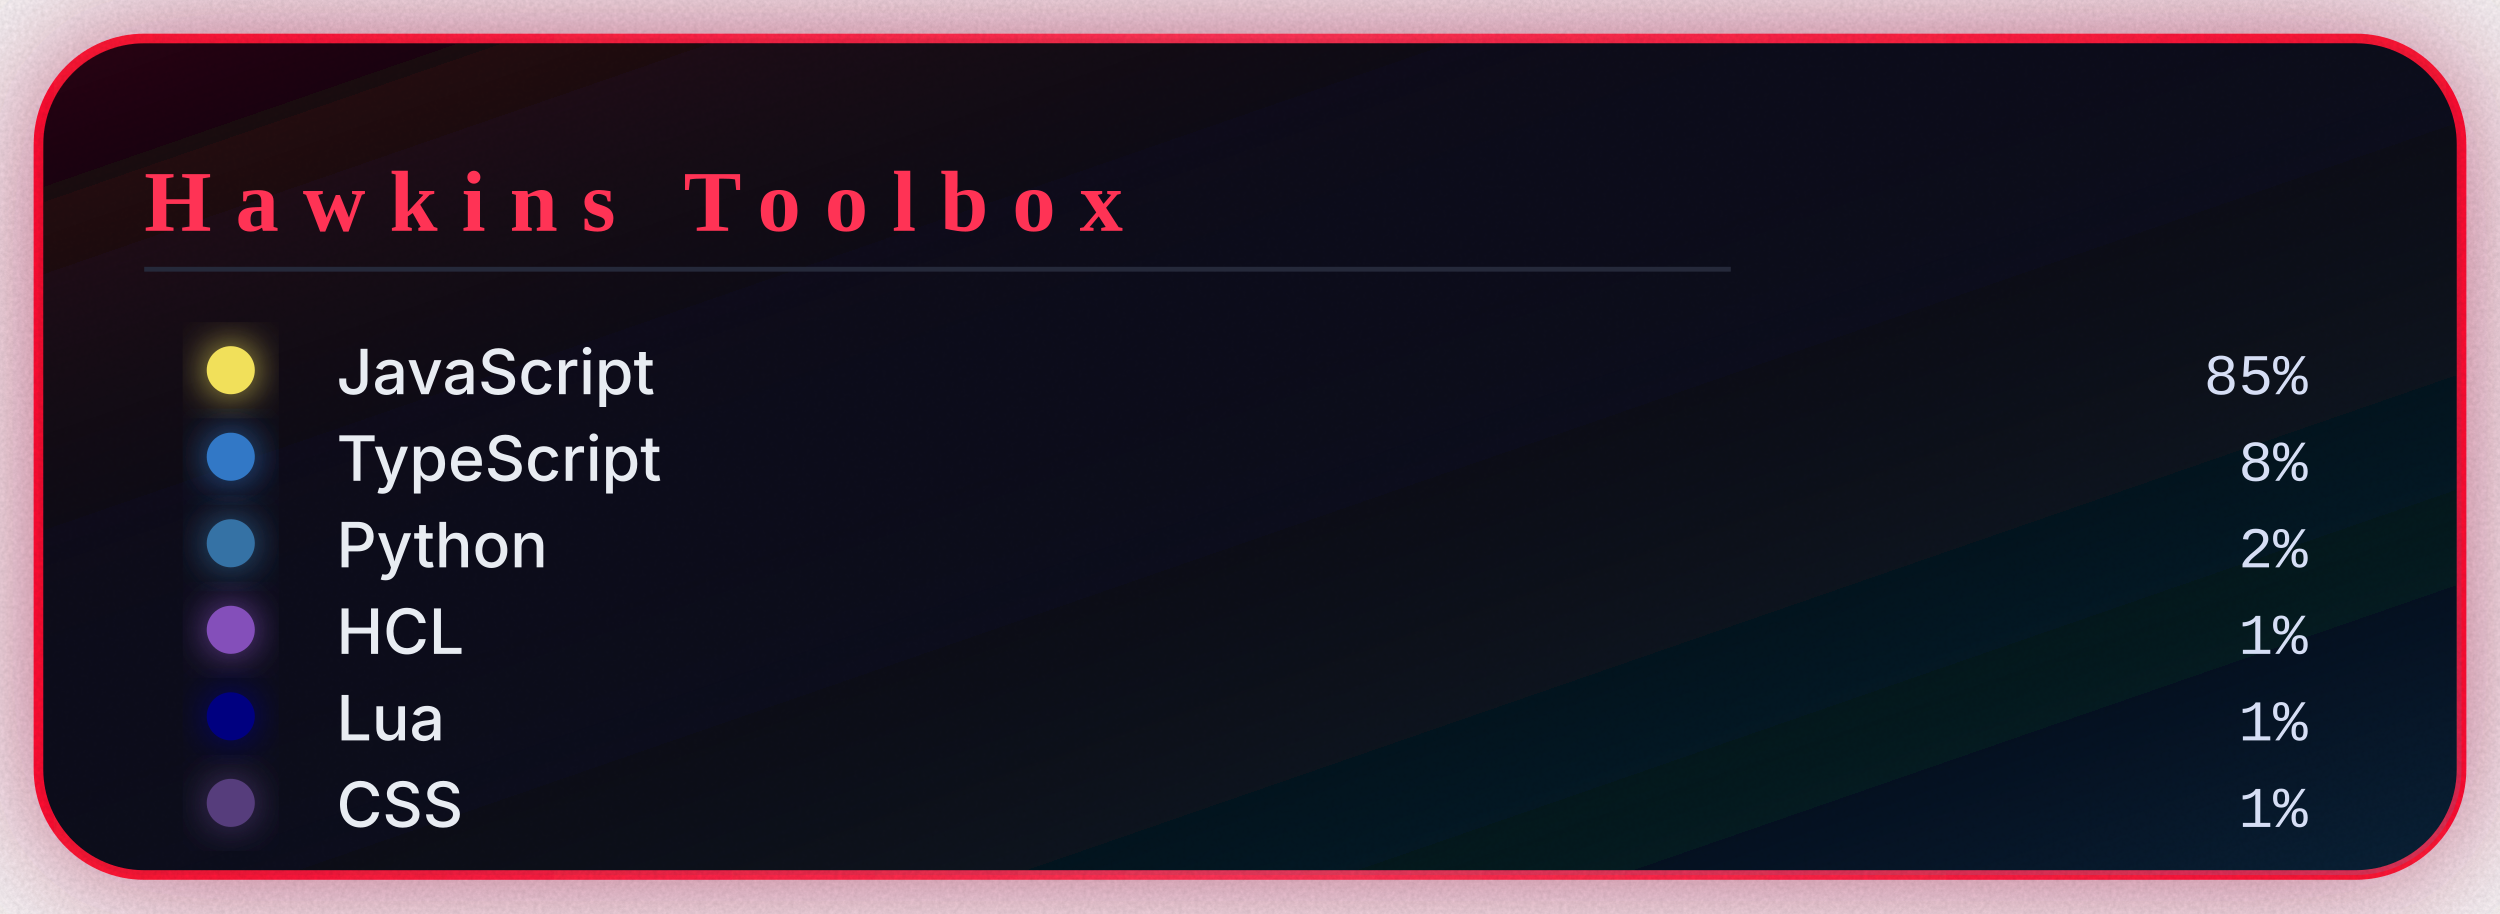
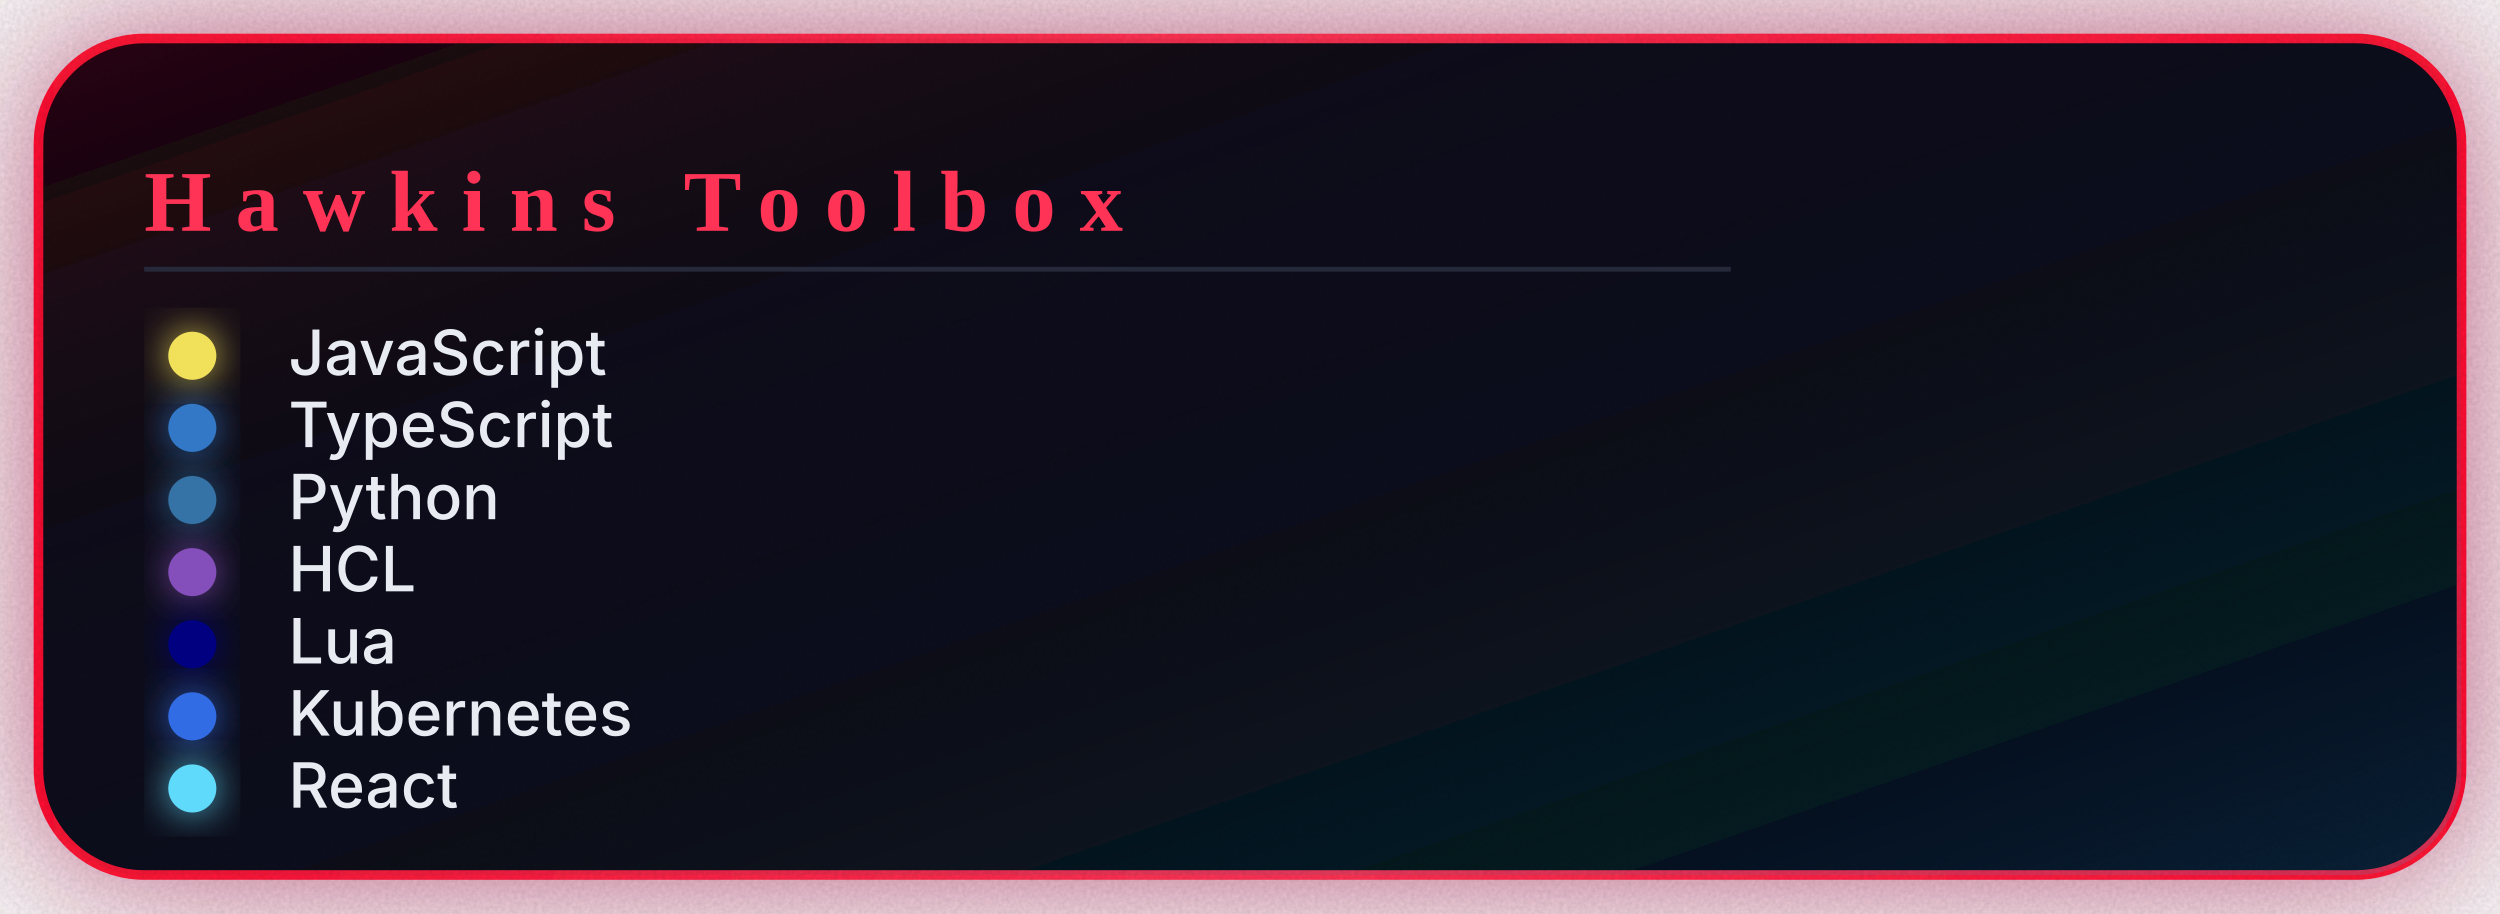
<svg xmlns="http://www.w3.org/2000/svg" width="520" height="190" viewBox="0 0 520 190">
  <defs>
    <linearGradient id="bgGradientToolbox" x1="0%" y1="0%" x2="100%" y2="100%">
      <stop offset="0%" stop-color="#05040a" />
      <stop offset="40%" stop-color="#0b0f1f" />
      <stop offset="100%" stop-color="#020309" />
    </linearGradient>
    <linearGradient id="borderGradientToolbox" x1="0%" y1="0%" x2="100%" y2="0%">
      <stop offset="0%" stop-color="#ff1133" />
      <stop offset="50%" stop-color="#ff3355" />
      <stop offset="100%" stop-color="#ff1133" />
    </linearGradient>
    <filter id="outerGlowToolbox" x="-40%" y="-40%" width="180%" height="180%">
      <feDropShadow dx="0" dy="0" stdDeviation="9" flood-color="#ff1133" flood-opacity="0.75" />
      <feDropShadow dx="0" dy="0" stdDeviation="18" flood-color="#a1003b" flood-opacity="0.75" />
    </filter>
    <linearGradient id="vignetteToolbox" x1="0%" y1="0%" x2="100%" y2="100%">
      <stop offset="0%" stop-color="#ff1133" stop-opacity="0.18" />
      <stop offset="40%" stop-color="#000000" stop-opacity="0" />
      <stop offset="100%" stop-color="#35c0ff" stop-opacity="0.18" />
    </linearGradient>
    <filter id="noiseToolbox">
      <feTurbulence type="fractalNoise" baseFrequency="1.2" numOctaves="3" stitchTiles="noStitch" />
-       <feColorMatrix type="matrix" values="0 0 0 0 0                   0 0 0 0 0                   0 0 0 0 0                   0 0 0 .32 0" />
+       <feColorMatrix type="matrix" values="0 0 0 0 0                 0 0 0 0 0                 0 0 0 0 0                 0 0 0 .32 0" />
    </filter>
  </defs>
  <rect x="8" y="8" rx="22" ry="22" width="504" height="174" fill="url(#bgGradientToolbox)" stroke="url(#borderGradientToolbox)" stroke-width="2" filter="url(#outerGlowToolbox)" />
  <rect x="8" y="8" rx="22" ry="22" width="504" height="174" fill="url(#vignetteToolbox)" />
  <rect x="8" y="8" rx="22" ry="22" width="504" height="174" filter="url(#noiseToolbox)" opacity="0.35" />
  <text x="30" y="48" font-family="Georgia, 'Times New Roman', Times, serif" font-size="18" font-weight="700" letter-spacing="5" fill="#ff3355">
-       Hawkins Toolbox
-     </text>
+     Hawkins Toolbox
+   </text>
  <line x1="30" y1="56" x2="360" y2="56" stroke="#25293a" stroke-width="1" />
  <defs>
-     <filter id="langGlow0" x="-50%" y="-50%" width="200%" height="200%">
+     <filter id="itemGlow0" x="-50%" y="-50%" width="200%" height="200%">
      <feDropShadow dx="0" dy="0" stdDeviation="4" flood-color="#f1e05a" flood-opacity="0.9" />
    </filter>
  </defs>
-   <circle cx="48" cy="77" r="5" fill="#f1e05a" filter="url(#langGlow0)" />
-   <text x="70" y="82" font-family="system-ui, -apple-system, BlinkMacSystemFont, 'Segoe UI', sans-serif" font-size="13" font-weight="500" fill="#e8ecf2">
-         JavaScript
-       </text>
-   <text x="480" y="82" text-anchor="end" font-family="ui-monospace, SFMono-Regular, Menlo, Monaco, Consolas, 'Liberation Mono', 'Courier New', monospace" font-size="12" fill="#d6def5">
-         85%
-       </text>
+   <circle cx="40" cy="74" r="5" fill="#f1e05a" filter="url(#itemGlow0)" />
+   <text x="60" y="78" font-family="system-ui, -apple-system, BlinkMacSystemFont, 'Segoe UI', sans-serif" font-size="13" font-weight="500" fill="#e8ecf2">
+       JavaScript
+     </text>
  <defs>
-     <filter id="langGlow1" x="-50%" y="-50%" width="200%" height="200%">
+     <filter id="itemGlow1" x="-50%" y="-50%" width="200%" height="200%">
      <feDropShadow dx="0" dy="0" stdDeviation="4" flood-color="#3178c6" flood-opacity="0.9" />
    </filter>
  </defs>
-   <circle cx="48" cy="95" r="5" fill="#3178c6" filter="url(#langGlow1)" />
-   <text x="70" y="100" font-family="system-ui, -apple-system, BlinkMacSystemFont, 'Segoe UI', sans-serif" font-size="13" font-weight="500" fill="#e8ecf2">
-         TypeScript
-       </text>
-   <text x="480" y="100" text-anchor="end" font-family="ui-monospace, SFMono-Regular, Menlo, Monaco, Consolas, 'Liberation Mono', 'Courier New', monospace" font-size="12" fill="#d6def5">
-         8%
-       </text>
+   <circle cx="40" cy="89" r="5" fill="#3178c6" filter="url(#itemGlow1)" />
+   <text x="60" y="93" font-family="system-ui, -apple-system, BlinkMacSystemFont, 'Segoe UI', sans-serif" font-size="13" font-weight="500" fill="#e8ecf2">
+       TypeScript
+     </text>
  <defs>
-     <filter id="langGlow2" x="-50%" y="-50%" width="200%" height="200%">
+     <filter id="itemGlow2" x="-50%" y="-50%" width="200%" height="200%">
      <feDropShadow dx="0" dy="0" stdDeviation="4" flood-color="#3572A5" flood-opacity="0.9" />
    </filter>
  </defs>
-   <circle cx="48" cy="113" r="5" fill="#3572A5" filter="url(#langGlow2)" />
-   <text x="70" y="118" font-family="system-ui, -apple-system, BlinkMacSystemFont, 'Segoe UI', sans-serif" font-size="13" font-weight="500" fill="#e8ecf2">
-         Python
-       </text>
-   <text x="480" y="118" text-anchor="end" font-family="ui-monospace, SFMono-Regular, Menlo, Monaco, Consolas, 'Liberation Mono', 'Courier New', monospace" font-size="12" fill="#d6def5">
-         2%
-       </text>
+   <circle cx="40" cy="104" r="5" fill="#3572A5" filter="url(#itemGlow2)" />
+   <text x="60" y="108" font-family="system-ui, -apple-system, BlinkMacSystemFont, 'Segoe UI', sans-serif" font-size="13" font-weight="500" fill="#e8ecf2">
+       Python
+     </text>
  <defs>
-     <filter id="langGlow3" x="-50%" y="-50%" width="200%" height="200%">
+     <filter id="itemGlow3" x="-50%" y="-50%" width="200%" height="200%">
      <feDropShadow dx="0" dy="0" stdDeviation="4" flood-color="#844FBA" flood-opacity="0.9" />
    </filter>
  </defs>
-   <circle cx="48" cy="131" r="5" fill="#844FBA" filter="url(#langGlow3)" />
-   <text x="70" y="136" font-family="system-ui, -apple-system, BlinkMacSystemFont, 'Segoe UI', sans-serif" font-size="13" font-weight="500" fill="#e8ecf2">
-         HCL
-       </text>
-   <text x="480" y="136" text-anchor="end" font-family="ui-monospace, SFMono-Regular, Menlo, Monaco, Consolas, 'Liberation Mono', 'Courier New', monospace" font-size="12" fill="#d6def5">
-         1%
-       </text>
+   <circle cx="40" cy="119" r="5" fill="#844FBA" filter="url(#itemGlow3)" />
+   <text x="60" y="123" font-family="system-ui, -apple-system, BlinkMacSystemFont, 'Segoe UI', sans-serif" font-size="13" font-weight="500" fill="#e8ecf2">
+       HCL
+     </text>
  <defs>
-     <filter id="langGlow4" x="-50%" y="-50%" width="200%" height="200%">
+     <filter id="itemGlow4" x="-50%" y="-50%" width="200%" height="200%">
      <feDropShadow dx="0" dy="0" stdDeviation="4" flood-color="#000080" flood-opacity="0.9" />
    </filter>
  </defs>
-   <circle cx="48" cy="149" r="5" fill="#000080" filter="url(#langGlow4)" />
-   <text x="70" y="154" font-family="system-ui, -apple-system, BlinkMacSystemFont, 'Segoe UI', sans-serif" font-size="13" font-weight="500" fill="#e8ecf2">
-         Lua
-       </text>
-   <text x="480" y="154" text-anchor="end" font-family="ui-monospace, SFMono-Regular, Menlo, Monaco, Consolas, 'Liberation Mono', 'Courier New', monospace" font-size="12" fill="#d6def5">
-         1%
-       </text>
+   <circle cx="40" cy="134" r="5" fill="#000080" filter="url(#itemGlow4)" />
+   <text x="60" y="138" font-family="system-ui, -apple-system, BlinkMacSystemFont, 'Segoe UI', sans-serif" font-size="13" font-weight="500" fill="#e8ecf2">
+       Lua
+     </text>
  <defs>
-     <filter id="langGlow5" x="-50%" y="-50%" width="200%" height="200%">
-       <feDropShadow dx="0" dy="0" stdDeviation="4" flood-color="#563d7c" flood-opacity="0.9" />
+     <filter id="itemGlow5" x="-50%" y="-50%" width="200%" height="200%">
+       <feDropShadow dx="0" dy="0" stdDeviation="4" flood-color="#326ce5" flood-opacity="0.9" />
    </filter>
  </defs>
-   <circle cx="48" cy="167" r="5" fill="#563d7c" filter="url(#langGlow5)" />
-   <text x="70" y="172" font-family="system-ui, -apple-system, BlinkMacSystemFont, 'Segoe UI', sans-serif" font-size="13" font-weight="500" fill="#e8ecf2">
-         CSS
-       </text>
-   <text x="480" y="172" text-anchor="end" font-family="ui-monospace, SFMono-Regular, Menlo, Monaco, Consolas, 'Liberation Mono', 'Courier New', monospace" font-size="12" fill="#d6def5">
-         1%
-       </text>
+   <circle cx="40" cy="149" r="5" fill="#326ce5" filter="url(#itemGlow5)" />
+   <text x="60" y="153" font-family="system-ui, -apple-system, BlinkMacSystemFont, 'Segoe UI', sans-serif" font-size="13" font-weight="500" fill="#e8ecf2">
+       Kubernetes
+     </text>
+   <defs>
+     <filter id="itemGlow6" x="-50%" y="-50%" width="200%" height="200%">
+       <feDropShadow dx="0" dy="0" stdDeviation="4" flood-color="#61dafb" flood-opacity="0.9" />
+     </filter>
+   </defs>
+   <circle cx="40" cy="164" r="5" fill="#61dafb" filter="url(#itemGlow6)" />
+   <text x="60" y="168" font-family="system-ui, -apple-system, BlinkMacSystemFont, 'Segoe UI', sans-serif" font-size="13" font-weight="500" fill="#e8ecf2">
+       React
+     </text>
</svg>
